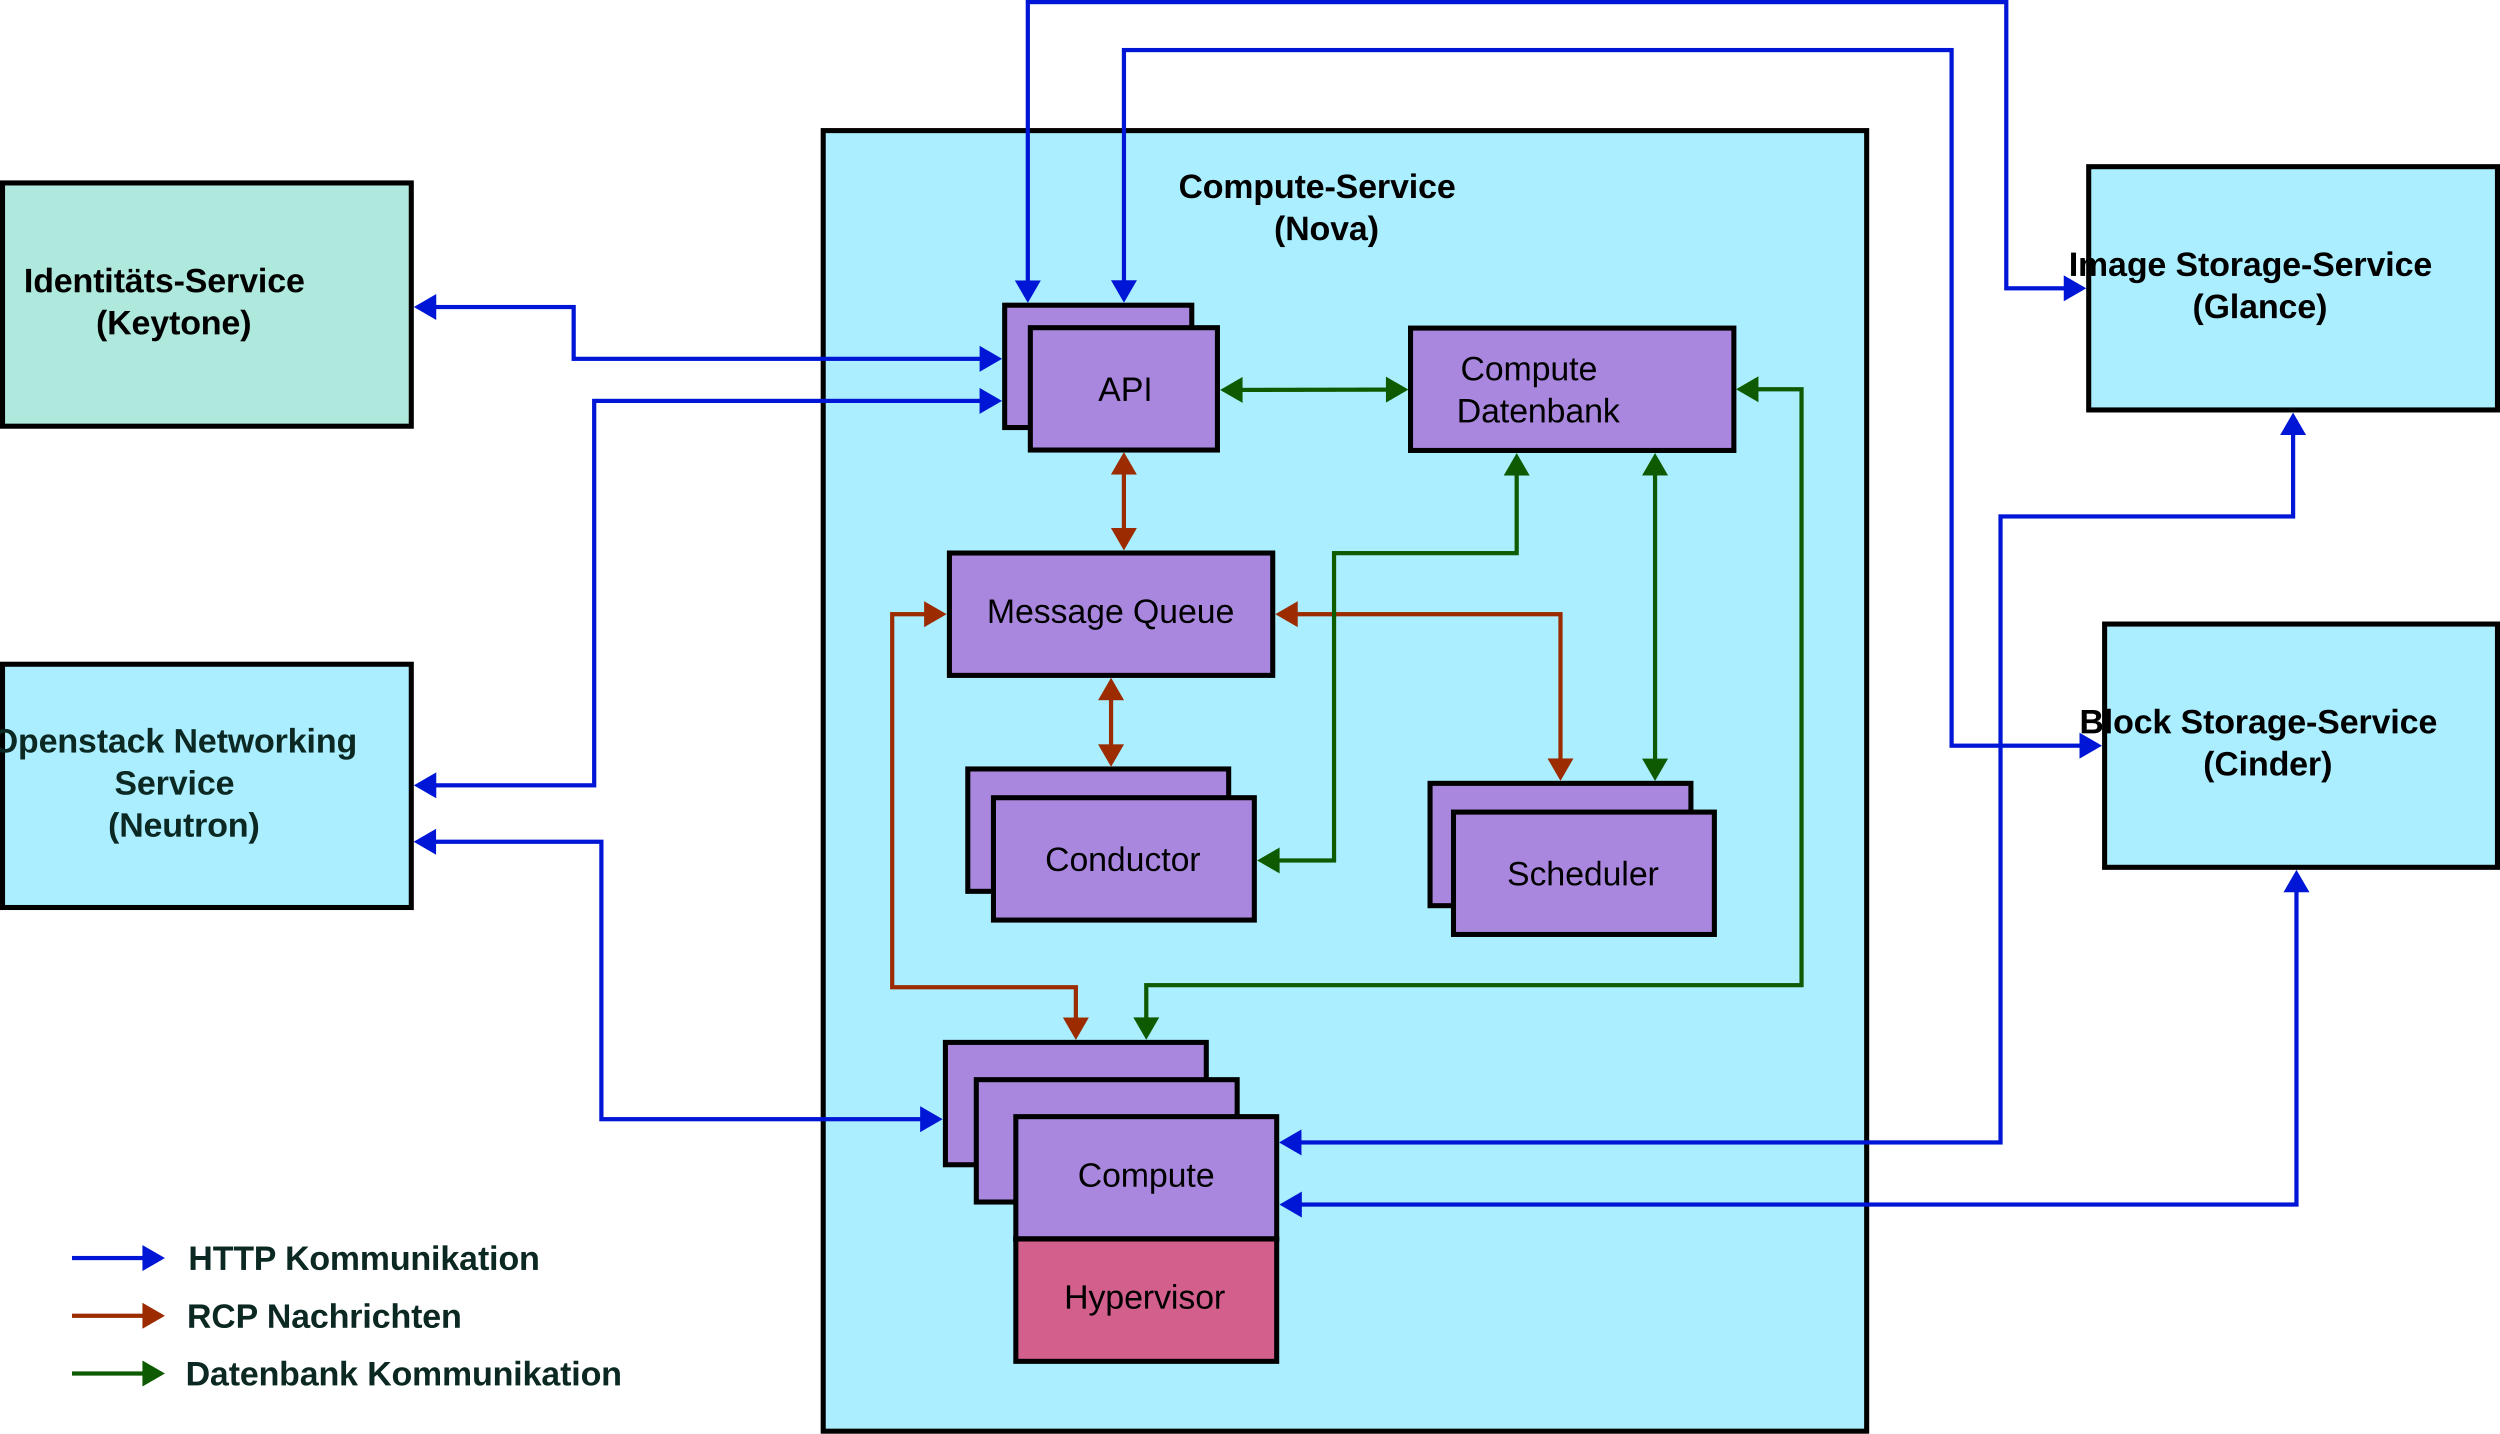
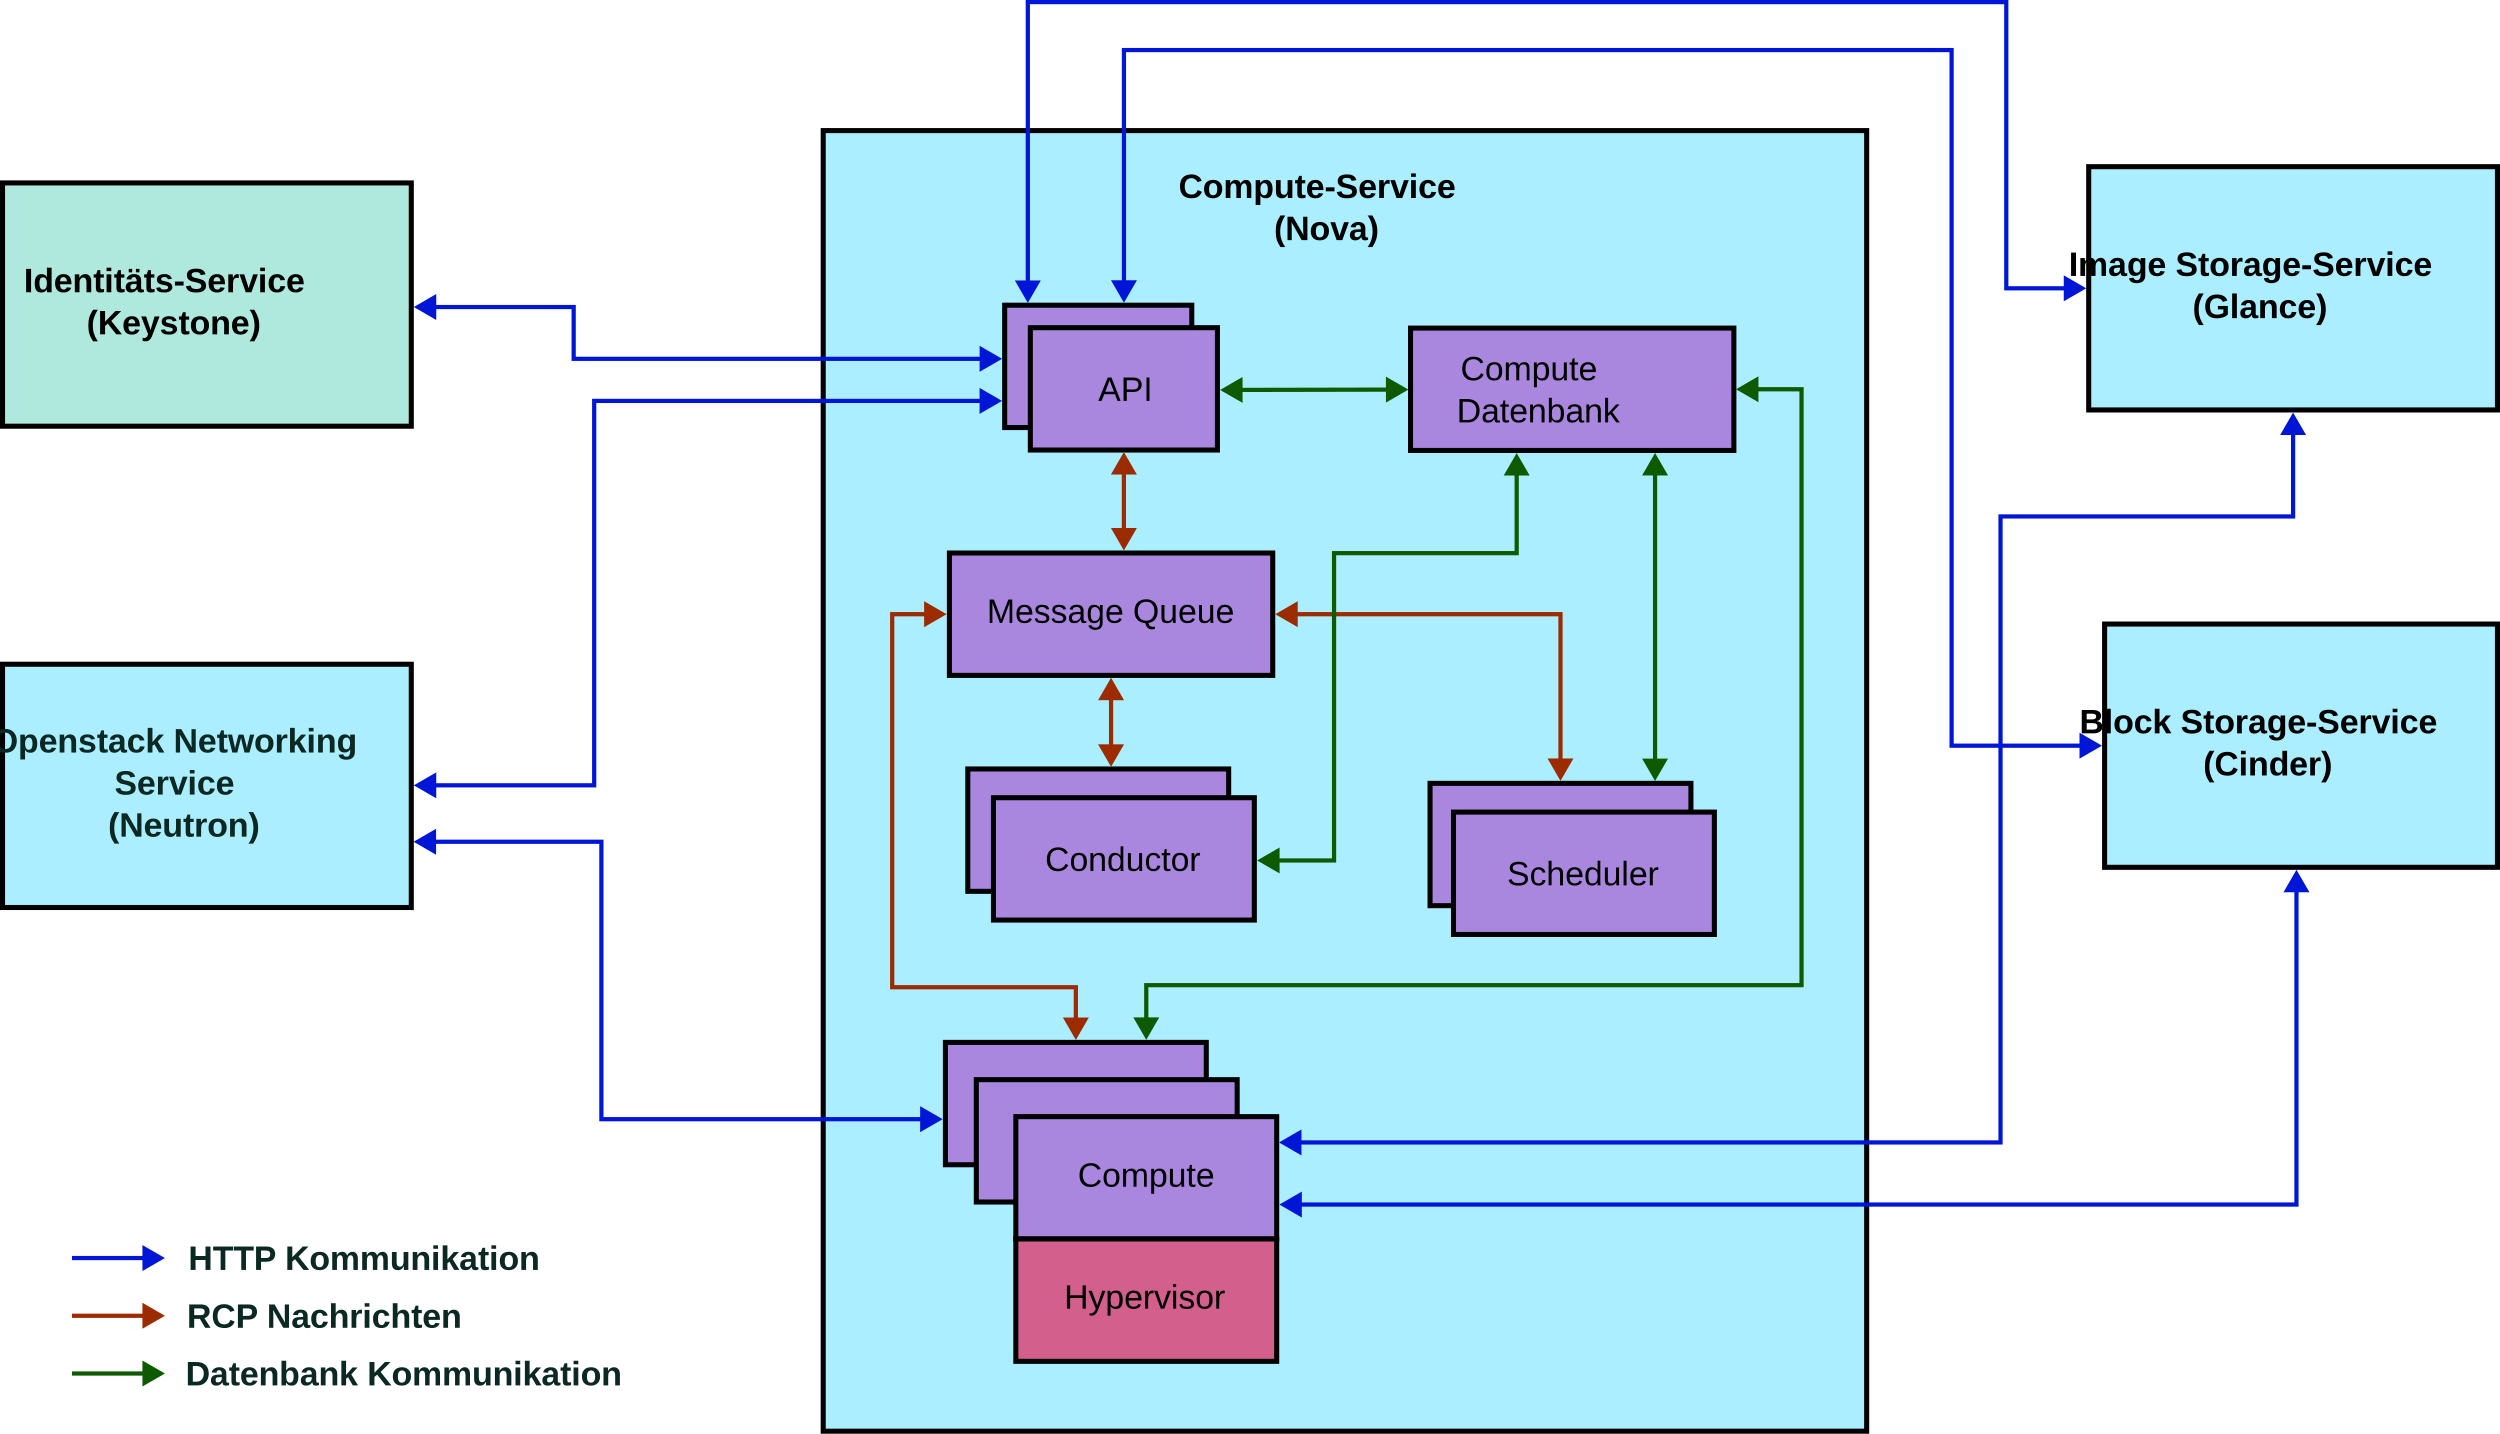
<svg xmlns="http://www.w3.org/2000/svg" width="157.072mm" height="90.08mm" viewBox="0 0 157.072 90.08" version="1.1" id="svg1">
  <defs id="defs1">
    <marker style="overflow:visible" id="marker24" refX="0" refY="0" orient="auto-start-reverse" markerWidth="1" markerHeight="1" viewBox="0 0 1 1" preserveAspectRatio="xMidYMid">
      <path transform="scale(0.5)" style="fill:context-stroke;fill-rule:evenodd;stroke:context-stroke;stroke-width:1pt" d="M 5.77,0 -2.88,5 V -5 Z" id="path24" />
    </marker>
    <marker style="overflow:visible" id="marker22" refX="0" refY="0" orient="auto-start-reverse" markerWidth="1" markerHeight="1" viewBox="0 0 1 1" preserveAspectRatio="xMidYMid">
      <path transform="scale(0.5)" style="fill:context-stroke;fill-rule:evenodd;stroke:context-stroke;stroke-width:1pt" d="M 5.77,0 -2.88,5 V -5 Z" id="path22" />
    </marker>
    <marker style="overflow:visible" id="Triangle" refX="0" refY="0" orient="auto-start-reverse" markerWidth="1" markerHeight="1" viewBox="0 0 1 1" preserveAspectRatio="xMidYMid">
      <path transform="scale(0.5)" style="fill:context-stroke;fill-rule:evenodd;stroke:context-stroke;stroke-width:1pt" d="M 5.77,0 -2.88,5 V -5 Z" id="path135" />
    </marker>
    <marker style="overflow:visible" id="marker24-9" refX="0" refY="0" orient="auto-start-reverse" markerWidth="1" markerHeight="1" viewBox="0 0 1 1" preserveAspectRatio="xMidYMid">
      <path transform="scale(0.5)" style="fill:context-stroke;fill-rule:evenodd;stroke:context-stroke;stroke-width:1pt" d="M 5.77,0 -2.88,5 V -5 Z" id="path24-7" />
    </marker>
    <marker style="overflow:visible" id="marker24-9-5" refX="0" refY="0" orient="auto-start-reverse" markerWidth="1" markerHeight="1" viewBox="0 0 1 1" preserveAspectRatio="xMidYMid">
      <path transform="scale(0.5)" style="fill:context-stroke;fill-rule:evenodd;stroke:context-stroke;stroke-width:1pt" d="M 5.77,0 -2.88,5 V -5 Z" id="path24-7-3" />
    </marker>
  </defs>
  <g id="layer1" transform="translate(-25.16052,-66.13071)">
    <rect style="fill:#aaeeff;fill-opacity:1;stroke:#000000;stroke-width:0.318;stroke-linecap:square;stroke-miterlimit:8" id="rect1-4-2-9-1-8-0-0-88" width="65.559" height="81.715" x="76.882" y="74.336" />
    <g id="g37" transform="translate(6.411987,-0.9315033)">
      <text xml:space="preserve" style="font-style:normal;font-variant:normal;font-weight:bold;font-stretch:normal;font-size:2.117px;line-height:1.25;font-family:Arial;-inkscape-font-specification:'Arial, Bold';font-variant-ligatures:normal;font-variant-caps:normal;font-variant-numeric:normal;font-variant-east-asian:normal;text-align:center;letter-spacing:0px;word-spacing:0px;text-anchor:middle;stroke-width:0.265" x="104.146" y="79.501" id="text2-4-7-8-5-9">
        <tspan id="tspan11" x="104.146" y="79.501">Compute-Service</tspan>
        <tspan id="tspan12" x="104.146" y="82.147">(Nova)</tspan>
      </text>
    </g>
    <rect style="fill:#aaeeff;fill-opacity:1;stroke:#000000;stroke-width:0.318;stroke-linecap:square;stroke-miterlimit:8" id="rect1-4-2-9-1-8-0-0" width="25.682" height="15.284" x="25.319" y="107.864" />
    <text xml:space="preserve" style="font-style:normal;font-variant:normal;font-weight:bold;font-stretch:normal;font-size:2.117px;line-height:1.25;font-family:Arial;-inkscape-font-specification:'Arial, Bold';font-variant-ligatures:normal;font-variant-caps:normal;font-variant-numeric:normal;font-variant-east-asian:normal;text-align:center;letter-spacing:0px;word-spacing:0px;text-anchor:middle;fill:#0b2822;stroke-width:0.265" x="38.182" y="113.408" id="text2-4-7-8-5-9-8-0">
      <tspan id="tspan19" x="38.182" y="113.408">Openstack Networking</tspan>
      <tspan id="tspan20" x="38.182" y="116.053">Service</tspan>
      <tspan id="tspan21" x="38.182" y="118.699">(Neutron)</tspan>
    </text>
    <g id="g3" transform="translate(0.3404385,-30.20646)">
      <rect style="fill:#afe9dd;fill-opacity:1;stroke:#000000;stroke-width:0.318;stroke-linecap:square;stroke-miterlimit:8" id="rect1-4-2-9-1-8-0-0-8-5-1-9" width="25.682" height="15.284" x="24.979" y="107.831" />
      <text xml:space="preserve" style="font-style:normal;font-variant:normal;font-weight:bold;font-stretch:normal;font-size:2.117px;line-height:1.25;font-family:Arial;-inkscape-font-specification:'Arial, Bold';font-variant-ligatures:normal;font-variant-caps:normal;font-variant-numeric:normal;font-variant-east-asian:normal;text-align:center;letter-spacing:0px;word-spacing:0px;text-anchor:middle;stroke-width:0.265" x="37.79" y="114.697" id="text2-4-7-8-5-9-8-0-7-0-8-0">
        <tspan id="tspan40" x="37.79" y="114.697">Identitäts-Service</tspan>
-         <tspan id="tspan41" x="37.79" y="117.343">(Keytone)</tspan>
+         <tspan id="tspan41" x="37.79" y="117.343">(Keystone)</tspan>
      </text>
    </g>
    <rect style="fill:#aaeeff;fill-opacity:1;stroke:#000000;stroke-width:0.318;stroke-linecap:square;stroke-miterlimit:8" id="rect1-4-2-9-1-8-0-0-8" width="25.682" height="15.284" x="156.391" y="76.603" />
    <g id="g38" transform="translate(34.23515,4.144431)">
      <text xml:space="preserve" style="font-style:normal;font-variant:normal;font-weight:bold;font-stretch:normal;font-size:2.117px;line-height:1.25;font-family:Arial;-inkscape-font-specification:'Arial, Bold';font-variant-ligatures:normal;font-variant-caps:normal;font-variant-numeric:normal;font-variant-east-asian:normal;text-align:center;letter-spacing:0px;word-spacing:0px;text-anchor:middle;stroke-width:0.265" x="134.967" y="79.325" id="text2-4-7-8-5-9-8-0-7">
        <tspan id="tspan23" x="134.967" y="79.325">Image Storage-Service</tspan>
        <tspan id="tspan24" x="134.967" y="81.971">(Glance)</tspan>
      </text>
    </g>
    <rect style="fill:#aaeeff;fill-opacity:1;stroke:#000000;stroke-width:0.318;stroke-linecap:square;stroke-miterlimit:8" id="rect1-4-2-9-1-8-0" width="24.682" height="15.284" x="157.391" y="105.339" />
    <g id="g36" transform="translate(96.12916,32.58483)">
      <text xml:space="preserve" style="font-style:normal;font-variant:normal;font-weight:bold;font-stretch:normal;font-size:2.117px;line-height:1.25;font-family:Arial;-inkscape-font-specification:'Arial, Bold';font-variant-ligatures:normal;font-variant-caps:normal;font-variant-numeric:normal;font-variant-east-asian:normal;text-align:center;letter-spacing:0px;word-spacing:0px;text-anchor:middle;stroke-width:0.265" x="73.568" y="79.621" id="text2-4-7-8-5-9-8">
        <tspan id="tspan14" x="73.568" y="79.621">Block Storage-Service</tspan>
        <tspan id="tspan15" x="73.568" y="82.266">(Cinder)</tspan>
      </text>
    </g>
    <g id="g11" transform="translate(-9.238689,-65.65053)">
      <g id="g4" transform="translate(2.658726,62.74882)">
        <rect style="fill:#aa87de;fill-opacity:1;stroke:#000000;stroke-width:0.318;stroke-linecap:square;stroke-miterlimit:8" id="rect1-4-2-9-1-8-0-0-8-4" width="11.755" height="7.687" x="94.863" y="88.208" />
        <text xml:space="preserve" style="font-style:normal;font-variant:normal;font-weight:normal;font-stretch:normal;font-size:2.117px;line-height:1.25;font-family:Arial;-inkscape-font-specification:'Arial, Normal';font-variant-ligatures:normal;font-variant-caps:normal;font-variant-numeric:normal;font-variant-east-asian:normal;letter-spacing:0px;word-spacing:0px;fill:#000000;fill-opacity:1;stroke:none;stroke-width:0.265" x="99.132" y="92.809" id="text1">
          <tspan id="tspan1" style="font-style:normal;font-variant:normal;font-weight:normal;font-stretch:normal;font-size:2.117px;font-family:Arial;-inkscape-font-specification:'Arial, Normal';font-variant-ligatures:normal;font-variant-caps:normal;font-variant-numeric:normal;font-variant-east-asian:normal;stroke-width:0.265" x="99.132" y="92.809">API</tspan>
        </text>
      </g>
      <g id="g4-0" transform="translate(4.271033,64.16148)">
        <rect style="fill:#aa87de;fill-opacity:1;stroke:#000000;stroke-width:0.318;stroke-linecap:square;stroke-miterlimit:8" id="rect1-4-2-9-1-8-0-0-8-4-3" width="11.755" height="7.687" x="94.863" y="88.208" />
        <text xml:space="preserve" style="font-style:normal;font-variant:normal;font-weight:normal;font-stretch:normal;font-size:2.117px;line-height:1.25;font-family:Arial;-inkscape-font-specification:'Arial, Normal';font-variant-ligatures:normal;font-variant-caps:normal;font-variant-numeric:normal;font-variant-east-asian:normal;letter-spacing:0px;word-spacing:0px;fill:#000000;fill-opacity:1;stroke:none;stroke-width:0.265" x="99.132" y="92.809" id="text1-4">
          <tspan id="tspan1-9" style="font-style:normal;font-variant:normal;font-weight:normal;font-stretch:normal;font-size:2.117px;font-family:Arial;-inkscape-font-specification:'Arial, Normal';font-variant-ligatures:normal;font-variant-caps:normal;font-variant-numeric:normal;font-variant-east-asian:normal;stroke-width:0.265" x="99.132" y="92.809">API</tspan>
        </text>
      </g>
    </g>
    <g id="g9" transform="translate(1.773977,-40.41431)">
      <g id="g5" transform="translate(-7.086825,51.54343)">
        <rect style="fill:#aa87de;fill-opacity:1;stroke:#000000;stroke-width:0.318;stroke-linecap:square;stroke-miterlimit:8" id="rect1-4-2-9-1-8-0-0-8-4-8" width="16.39" height="7.687" x="91.279" y="103.315" />
        <text xml:space="preserve" style="font-style:normal;font-variant:normal;font-weight:normal;font-stretch:normal;font-size:2.117px;line-height:1.25;font-family:Arial;-inkscape-font-specification:'Arial, Normal';font-variant-ligatures:normal;font-variant-caps:normal;font-variant-numeric:normal;font-variant-east-asian:normal;letter-spacing:0px;word-spacing:0px;fill:#000000;fill-opacity:1;stroke:none;stroke-width:0.265" x="94.524" y="107.916" id="text1-5">
          <tspan id="tspan2" x="94.524" y="107.916">Conductor</tspan>
        </text>
      </g>
      <g id="g5-9" transform="translate(-5.474518,53.34965)">
        <rect style="fill:#aa87de;fill-opacity:1;stroke:#000000;stroke-width:0.318;stroke-linecap:square;stroke-miterlimit:8" id="rect1-4-2-9-1-8-0-0-8-4-8-0" width="16.39" height="7.687" x="91.279" y="103.315" />
        <text xml:space="preserve" style="font-style:normal;font-variant:normal;font-weight:normal;font-stretch:normal;font-size:2.117px;line-height:1.25;font-family:Arial;-inkscape-font-specification:'Arial, Normal';font-variant-ligatures:normal;font-variant-caps:normal;font-variant-numeric:normal;font-variant-east-asian:normal;letter-spacing:0px;word-spacing:0px;fill:#000000;fill-opacity:1;stroke:none;stroke-width:0.265" x="94.524" y="107.916" id="text1-5-7">
          <tspan id="tspan2-5" x="94.524" y="107.916">Conductor</tspan>
        </text>
      </g>
    </g>
    <g id="g10" transform="translate(76.6758,-30.47784)">
      <g id="g7" transform="translate(-77.31685,42.51008)">
        <rect style="fill:#aa87de;fill-opacity:1;stroke:#000000;stroke-width:0.318;stroke-linecap:square;stroke-miterlimit:8" id="rect1-4-2-9-1-8-0-0-8-4-8-8" width="16.39" height="7.687" x="115.65" y="103.315" />
        <text xml:space="preserve" style="font-style:normal;font-variant:normal;font-weight:normal;font-stretch:normal;font-size:2.117px;line-height:1.25;font-family:Arial;-inkscape-font-specification:'Arial, Normal';font-variant-ligatures:normal;font-variant-caps:normal;font-variant-numeric:normal;font-variant-east-asian:normal;letter-spacing:0px;word-spacing:0px;fill:#000000;fill-opacity:1;stroke:none;stroke-width:0.265" x="119.017" y="107.916" id="text1-5-8">
          <tspan id="tspan3" x="119.017" y="107.916">Scheduler</tspan>
        </text>
      </g>
      <g id="g7-6" transform="translate(-75.84372,44.31629)">
        <rect style="fill:#aa87de;fill-opacity:1;stroke:#000000;stroke-width:0.318;stroke-linecap:square;stroke-miterlimit:8" id="rect1-4-2-9-1-8-0-0-8-4-8-8-6" width="16.39" height="7.687" x="115.65" y="103.315" />
        <text xml:space="preserve" style="font-style:normal;font-variant:normal;font-weight:normal;font-stretch:normal;font-size:2.117px;line-height:1.25;font-family:Arial;-inkscape-font-specification:'Arial, Normal';font-variant-ligatures:normal;font-variant-caps:normal;font-variant-numeric:normal;font-variant-east-asian:normal;letter-spacing:0px;word-spacing:0px;fill:#000000;fill-opacity:1;stroke:none;stroke-width:0.265" x="119.017" y="107.916" id="text1-5-8-1">
          <tspan id="tspan3-3" x="119.017" y="107.916">Scheduler</tspan>
        </text>
      </g>
    </g>
    <g id="g17" transform="translate(-4.506694,18.36978)">
      <g id="g6" transform="translate(0.0716108,-4.21757)">
        <rect style="fill:#aa87de;fill-opacity:1;stroke:#000000;stroke-width:0.318;stroke-linecap:square;stroke-miterlimit:8" id="rect1-4-2-9-1-8-0-0-8-4-8-8-9" width="16.39" height="7.687" x="88.995" y="117.471" />
        <text xml:space="preserve" style="font-style:normal;font-variant:normal;font-weight:normal;font-stretch:normal;font-size:2.117px;line-height:1.25;font-family:Arial;-inkscape-font-specification:'Arial, Normal';font-variant-ligatures:normal;font-variant-caps:normal;font-variant-numeric:normal;font-variant-east-asian:normal;letter-spacing:0px;word-spacing:0px;fill:#000000;fill-opacity:1;stroke:none;stroke-width:0.265" x="92.887" y="121.875" id="text1-5-8-5">
          <tspan id="tspan4" x="92.887" y="121.875">Compute</tspan>
        </text>
      </g>
      <g id="g6-1" transform="translate(2.011737,-1.875613)">
        <rect style="fill:#aa87de;fill-opacity:1;stroke:#000000;stroke-width:0.318;stroke-linecap:square;stroke-miterlimit:8" id="rect1-4-2-9-1-8-0-0-8-4-8-8-9-9" width="16.39" height="7.687" x="88.995" y="117.471" />
        <text xml:space="preserve" style="font-style:normal;font-variant:normal;font-weight:normal;font-stretch:normal;font-size:2.117px;line-height:1.25;font-family:Arial;-inkscape-font-specification:'Arial, Normal';font-variant-ligatures:normal;font-variant-caps:normal;font-variant-numeric:normal;font-variant-east-asian:normal;letter-spacing:0px;word-spacing:0px;fill:#000000;fill-opacity:1;stroke:none;stroke-width:0.265" x="92.887" y="121.875" id="text1-5-8-5-4">
          <tspan id="tspan4-5" x="92.887" y="121.875">Compute</tspan>
        </text>
      </g>
      <g id="g6-6" transform="translate(4.495543,0.447268)">
        <rect style="fill:#aa87de;fill-opacity:1;stroke:#000000;stroke-width:0.318;stroke-linecap:square;stroke-miterlimit:8" id="rect1-4-2-9-1-8-0-0-8-4-8-8-9-6" width="16.39" height="7.687" x="88.995" y="117.471" />
        <text xml:space="preserve" style="font-style:normal;font-variant:normal;font-weight:normal;font-stretch:normal;font-size:2.117px;line-height:1.25;font-family:Arial;-inkscape-font-specification:'Arial, Normal';font-variant-ligatures:normal;font-variant-caps:normal;font-variant-numeric:normal;font-variant-east-asian:normal;letter-spacing:0px;word-spacing:0px;fill:#000000;fill-opacity:1;stroke:none;stroke-width:0.265" x="92.887" y="121.875" id="text1-5-8-5-43">
          <tspan id="tspan4-2" x="92.887" y="121.875">Compute</tspan>
        </text>
      </g>
      <g id="g8-5" transform="translate(3.902602,-19.01584)">
        <rect style="fill:#d35f8d;fill-opacity:1;stroke:#000000;stroke-width:0.318;stroke-linecap:square;stroke-miterlimit:8" id="rect1-4-2-9-1-8-0-0-8-4-8-8-9-1-8" width="16.39" height="7.687" x="89.588" y="144.621" />
        <text xml:space="preserve" style="font-style:normal;font-variant:normal;font-weight:normal;font-stretch:normal;font-size:2.117px;line-height:1.25;font-family:Arial;-inkscape-font-specification:'Arial, Normal';font-variant-ligatures:normal;font-variant-caps:normal;font-variant-numeric:normal;font-variant-east-asian:normal;letter-spacing:0px;word-spacing:0px;fill:#000000;fill-opacity:1;stroke:none;stroke-width:0.265" x="92.626" y="149" id="text1-5-8-5-3-3">
          <tspan id="tspan7-6" x="92.626" y="149">Hypervisor</tspan>
        </text>
      </g>
    </g>
    <g id="g13" transform="translate(-1.390331,-53.79921)">
      <rect style="fill:#aa87de;fill-opacity:1;stroke:#000000;stroke-width:0.318;stroke-linecap:square;stroke-miterlimit:8" id="rect1-4-2-9-1-8-0-0-8-4-8-8-9-6-5" width="20.314" height="7.687" x="86.201" y="154.676" />
      <text xml:space="preserve" style="font-style:normal;font-variant:normal;font-weight:normal;font-stretch:normal;font-size:2.117px;line-height:1.25;font-family:Arial;-inkscape-font-specification:'Arial, Normal';font-variant-ligatures:normal;font-variant-caps:normal;font-variant-numeric:normal;font-variant-east-asian:normal;letter-spacing:0px;word-spacing:0px;fill:#000000;fill-opacity:1;stroke:none;stroke-width:0.265" x="88.557" y="159.067" id="text1-5-8-5-43-1">
        <tspan id="tspan13" x="88.557" y="159.067">Message Queue</tspan>
      </text>
    </g>
    <g id="g18" transform="translate(3.059353,-0.4593745)">
      <rect style="fill:#aa87de;fill-opacity:1;stroke:#000000;stroke-width:0.318;stroke-linecap:square;stroke-miterlimit:8" id="rect1-4-2-9-1-8-0-0-8-4-8-8-9-6-5-6" width="20.314" height="7.687" x="110.724" y="87.204" />
      <text xml:space="preserve" style="font-style:normal;font-variant:normal;font-weight:normal;font-stretch:normal;font-size:2.117px;line-height:1.25;font-family:Arial;-inkscape-font-specification:'Arial, Normal';font-variant-ligatures:normal;font-variant-caps:normal;font-variant-numeric:normal;font-variant-east-asian:normal;text-align:center;letter-spacing:0px;word-spacing:0px;text-anchor:middle;fill:#000000;fill-opacity:1;stroke:none;stroke-width:0.265" x="120.804" y="90.482" id="text1-5-8-5-43-1-9">
        <tspan id="tspan16" x="120.804" y="90.482">Compute</tspan>
        <tspan id="tspan17" x="120.804" y="93.128">Datenbank</tspan>
      </text>
    </g>
    <path style="fill:none;stroke:#9c2b00;stroke-width:0.265;stroke-linecap:butt;stroke-linejoin:miter;stroke-dasharray:none;stroke-opacity:1;marker-start:url(#Triangle);marker-end:url(#marker22)" d="m 95.773,95.475 v 4.299" id="path18" />
    <path style="fill:none;stroke:#9c2b00;stroke-width:0.265;stroke-linecap:butt;stroke-linejoin:miter;stroke-dasharray:none;stroke-opacity:1;marker-start:url(#Triangle);marker-end:url(#marker22)" d="m 94.967,109.653 v 3.713" id="path19" />
    <path style="fill:none;stroke:#9c2b00;stroke-width:0.265;stroke-linecap:butt;stroke-linejoin:miter;stroke-dasharray:none;stroke-opacity:1;marker-start:url(#Triangle);marker-end:url(#marker22)" d="m 92.755,130.53 -10e-7,-2.374 H 81.216 L 81.216,104.72 l 2.476,-2.5e-4" id="path20" />
    <path style="fill:none;stroke:#9c2b00;stroke-width:0.265;stroke-linecap:butt;stroke-linejoin:miter;stroke-dasharray:none;stroke-opacity:1;marker-start:url(#Triangle);marker-end:url(#marker22)" d="m 123.204,114.253 1e-5,-9.533 h -16.979" id="path21" />
    <path style="fill:none;stroke:#0e5a00;stroke-width:0.265;stroke-linecap:butt;stroke-linejoin:miter;stroke-dasharray:none;stroke-opacity:1;marker-start:url(#marker22);marker-end:url(#marker24)" d="m 97.179,130.521 -10e-7,-2.494 H 138.349 V 90.588 l -3.177,-2.81e-4" id="path23" />
    <path style="fill:none;stroke:#0e5a00;stroke-width:0.265px;stroke-linecap:butt;stroke-linejoin:miter;stroke-opacity:1;marker-start:url(#marker24);marker-end:url(#marker24)" d="M 129.146,114.261 V 95.533" id="path25" />
    <path style="fill:none;stroke:#0e5a00;stroke-width:0.265px;stroke-linecap:butt;stroke-linejoin:miter;stroke-opacity:1;marker-start:url(#marker24);marker-end:url(#marker24)" d="M 102.759,90.63 112.707,90.609" id="path26" />
    <path style="fill:none;stroke:#0e5a00;stroke-width:0.265px;stroke-linecap:butt;stroke-linejoin:miter;stroke-opacity:1;marker-start:url(#marker24);marker-end:url(#marker24)" d="m 105.086,120.193 h 3.892 V 100.884 h 11.474 v -5.347" id="path27" />
    <path style="fill:none;stroke:#0016d6;stroke-width:0.265px;stroke-linecap:butt;stroke-linejoin:miter;stroke-opacity:1;marker-start:url(#marker24);marker-end:url(#marker24)" d="m 52.1,85.42 h 9.104 l 1.04e-4,3.255 h 25.974" id="path28" />
    <path style="fill:none;stroke:#0016d6;stroke-width:0.265px;stroke-linecap:butt;stroke-linejoin:miter;stroke-opacity:1;marker-start:url(#marker24);marker-end:url(#marker24)" d="M 52.1,115.472 H 62.493 V 91.319 L 87.175,91.319" id="path30" />
    <path style="fill:none;stroke:#0016d6;stroke-width:0.265px;stroke-linecap:butt;stroke-linejoin:miter;stroke-opacity:1;marker-start:url(#marker24);marker-end:url(#marker24)" d="m 155.294,84.245 h -4.081 V 66.263 H 89.737 v 17.958" id="path1" />
    <path style="fill:none;stroke:#0016d6;stroke-width:0.265px;stroke-linecap:butt;stroke-linejoin:miter;stroke-opacity:1;marker-start:url(#marker24);marker-end:url(#marker24)" d="m 156.283,112.981 h -8.506 V 69.276 H 95.777 v 14.933" id="path2" />
    <path style="fill:none;stroke:#0016d6;stroke-width:0.265px;stroke-linecap:butt;stroke-linejoin:miter;stroke-opacity:1;marker-start:url(#marker24);marker-end:url(#marker24)" d="m 52.088,119.017 h 10.857 v 17.431 H 83.442" id="path3" />
    <path style="fill:none;stroke:#0016d6;stroke-width:0.265px;stroke-linecap:butt;stroke-linejoin:miter;stroke-opacity:1;marker-start:url(#marker24);marker-end:url(#marker24)" d="M 106.46,137.909 H 150.851 V 98.578 h 18.382 l 1e-5,-5.585" id="path4" />
    <path style="fill:none;stroke:#0016d6;stroke-width:0.265px;stroke-linecap:butt;stroke-linejoin:miter;stroke-opacity:1;marker-start:url(#marker24);marker-end:url(#marker24)" d="M 106.483,141.811 H 169.445 v -20.09" id="path5" />
    <g id="g8" transform="translate(-1.790591,-2.061652)">
      <path style="fill:none;stroke:#0016d6;stroke-width:0.265;stroke-linecap:butt;stroke-linejoin:miter;stroke-dasharray:none;stroke-opacity:1;marker-end:url(#marker24)" d="m 31.473,147.234 h 4.897" id="path6" />
      <path style="fill:none;stroke:#9c2b00;stroke-width:0.265;stroke-linecap:butt;stroke-linejoin:miter;stroke-dasharray:none;stroke-opacity:1;marker-end:url(#marker24-9)" d="m 31.473,150.861 h 4.897" id="path6-1" />
      <path style="fill:none;stroke:#0e5a00;stroke-width:0.265;stroke-linecap:butt;stroke-linejoin:miter;stroke-dasharray:none;stroke-opacity:1;marker-end:url(#marker24-9-5)" d="m 31.473,154.488 h 4.897" id="path6-1-6" />
      <text xml:space="preserve" style="font-style:normal;font-variant:normal;font-weight:bold;font-stretch:normal;font-size:2.117px;line-height:1.25;font-family:Arial;-inkscape-font-specification:'Arial, Bold';font-variant-ligatures:normal;font-variant-caps:normal;font-variant-numeric:normal;font-variant-east-asian:normal;text-align:center;letter-spacing:0px;word-spacing:0px;text-anchor:middle;fill:#0b2822;stroke-width:0.265" x="51.88" y="147.979" id="text2-4-7-8-5-9-8-0-6">
        <tspan id="tspan6" x="51.88" y="147.979">HTTP Kommunikation</tspan>
      </text>
      <text xml:space="preserve" style="font-style:normal;font-variant:normal;font-weight:bold;font-stretch:normal;font-size:2.117px;line-height:1.25;font-family:Arial;-inkscape-font-specification:'Arial, Bold';font-variant-ligatures:normal;font-variant-caps:normal;font-variant-numeric:normal;font-variant-east-asian:normal;text-align:center;letter-spacing:0px;word-spacing:0px;text-anchor:middle;fill:#0b2822;stroke-width:0.265" x="49.386" y="151.618" id="text2-4-7-8-5-9-8-0-6-2">
        <tspan id="tspan7" x="49.386" y="151.618">RCP Nachrichten</tspan>
      </text>
      <text xml:space="preserve" style="font-style:normal;font-variant:normal;font-weight:bold;font-stretch:normal;font-size:2.117px;line-height:1.25;font-family:Arial;-inkscape-font-specification:'Arial, Bold';font-variant-ligatures:normal;font-variant-caps:normal;font-variant-numeric:normal;font-variant-east-asian:normal;text-align:center;letter-spacing:0px;word-spacing:0px;text-anchor:middle;fill:#0b2822;stroke-width:0.265" x="54.375" y="155.233" id="text2-4-7-8-5-9-8-0-6-26">
        <tspan id="tspan8" x="54.375" y="155.233">Datenbank Kommunikation</tspan>
      </text>
    </g>
  </g>
</svg>
